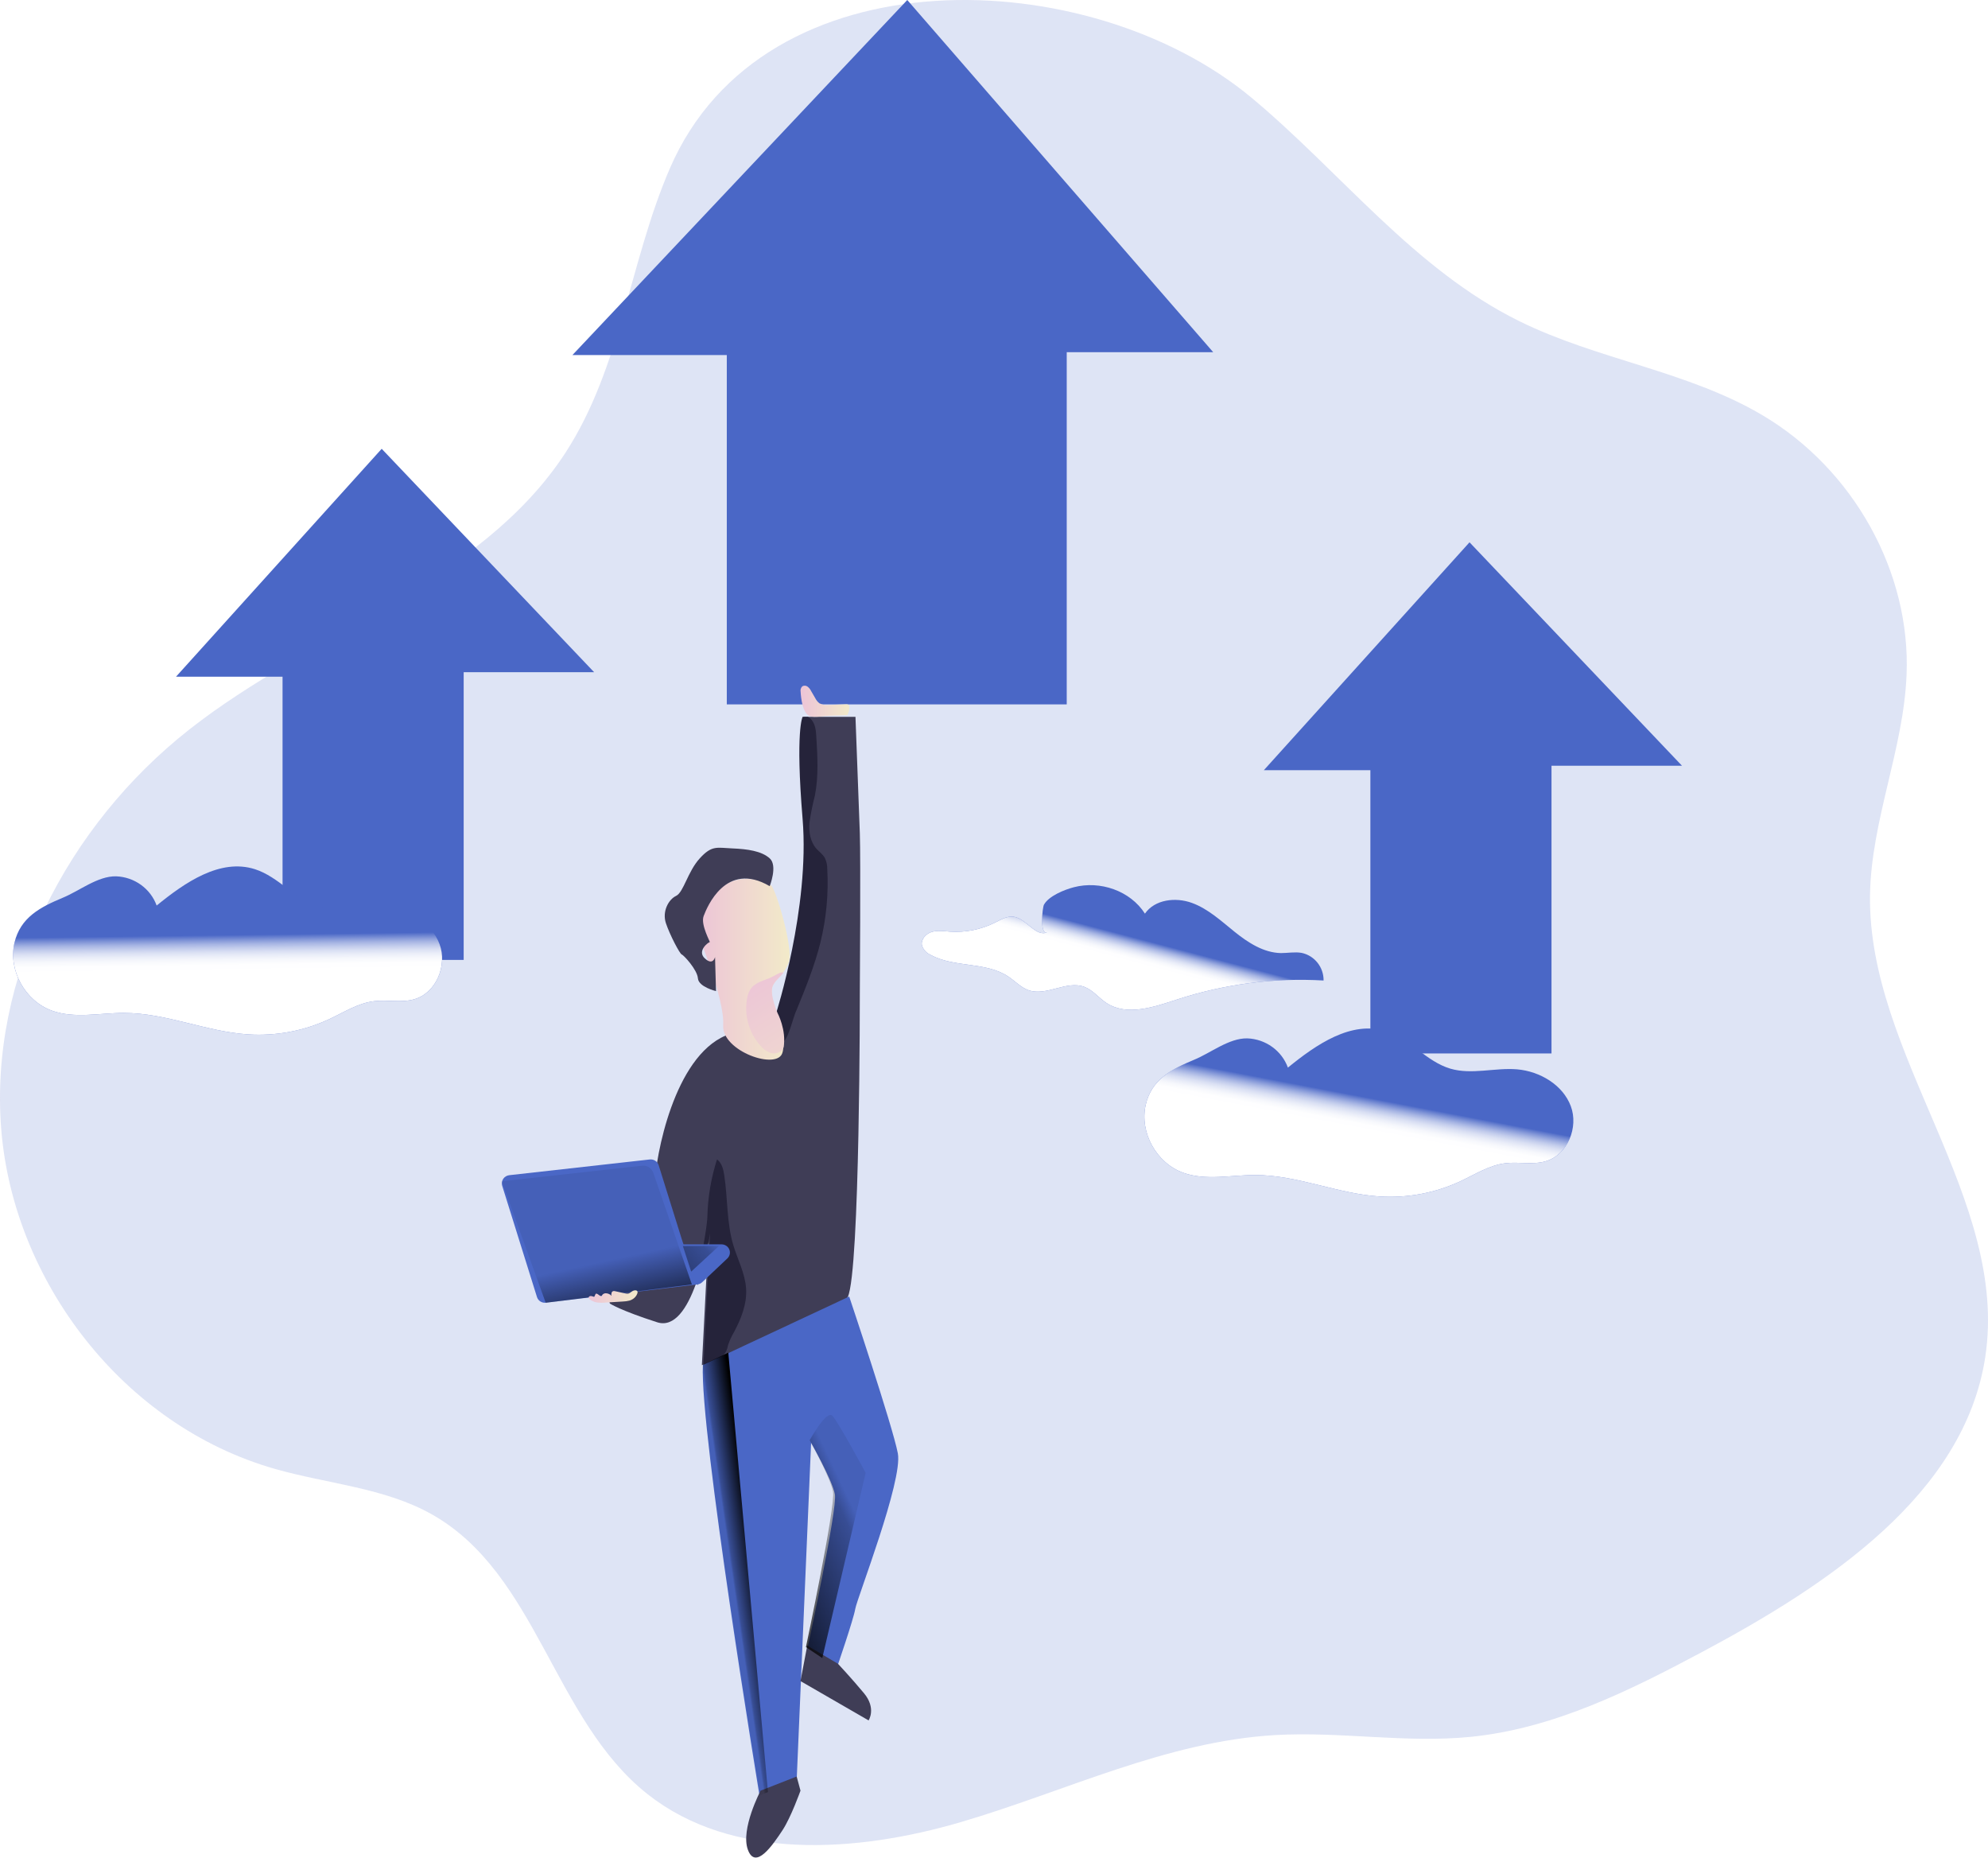
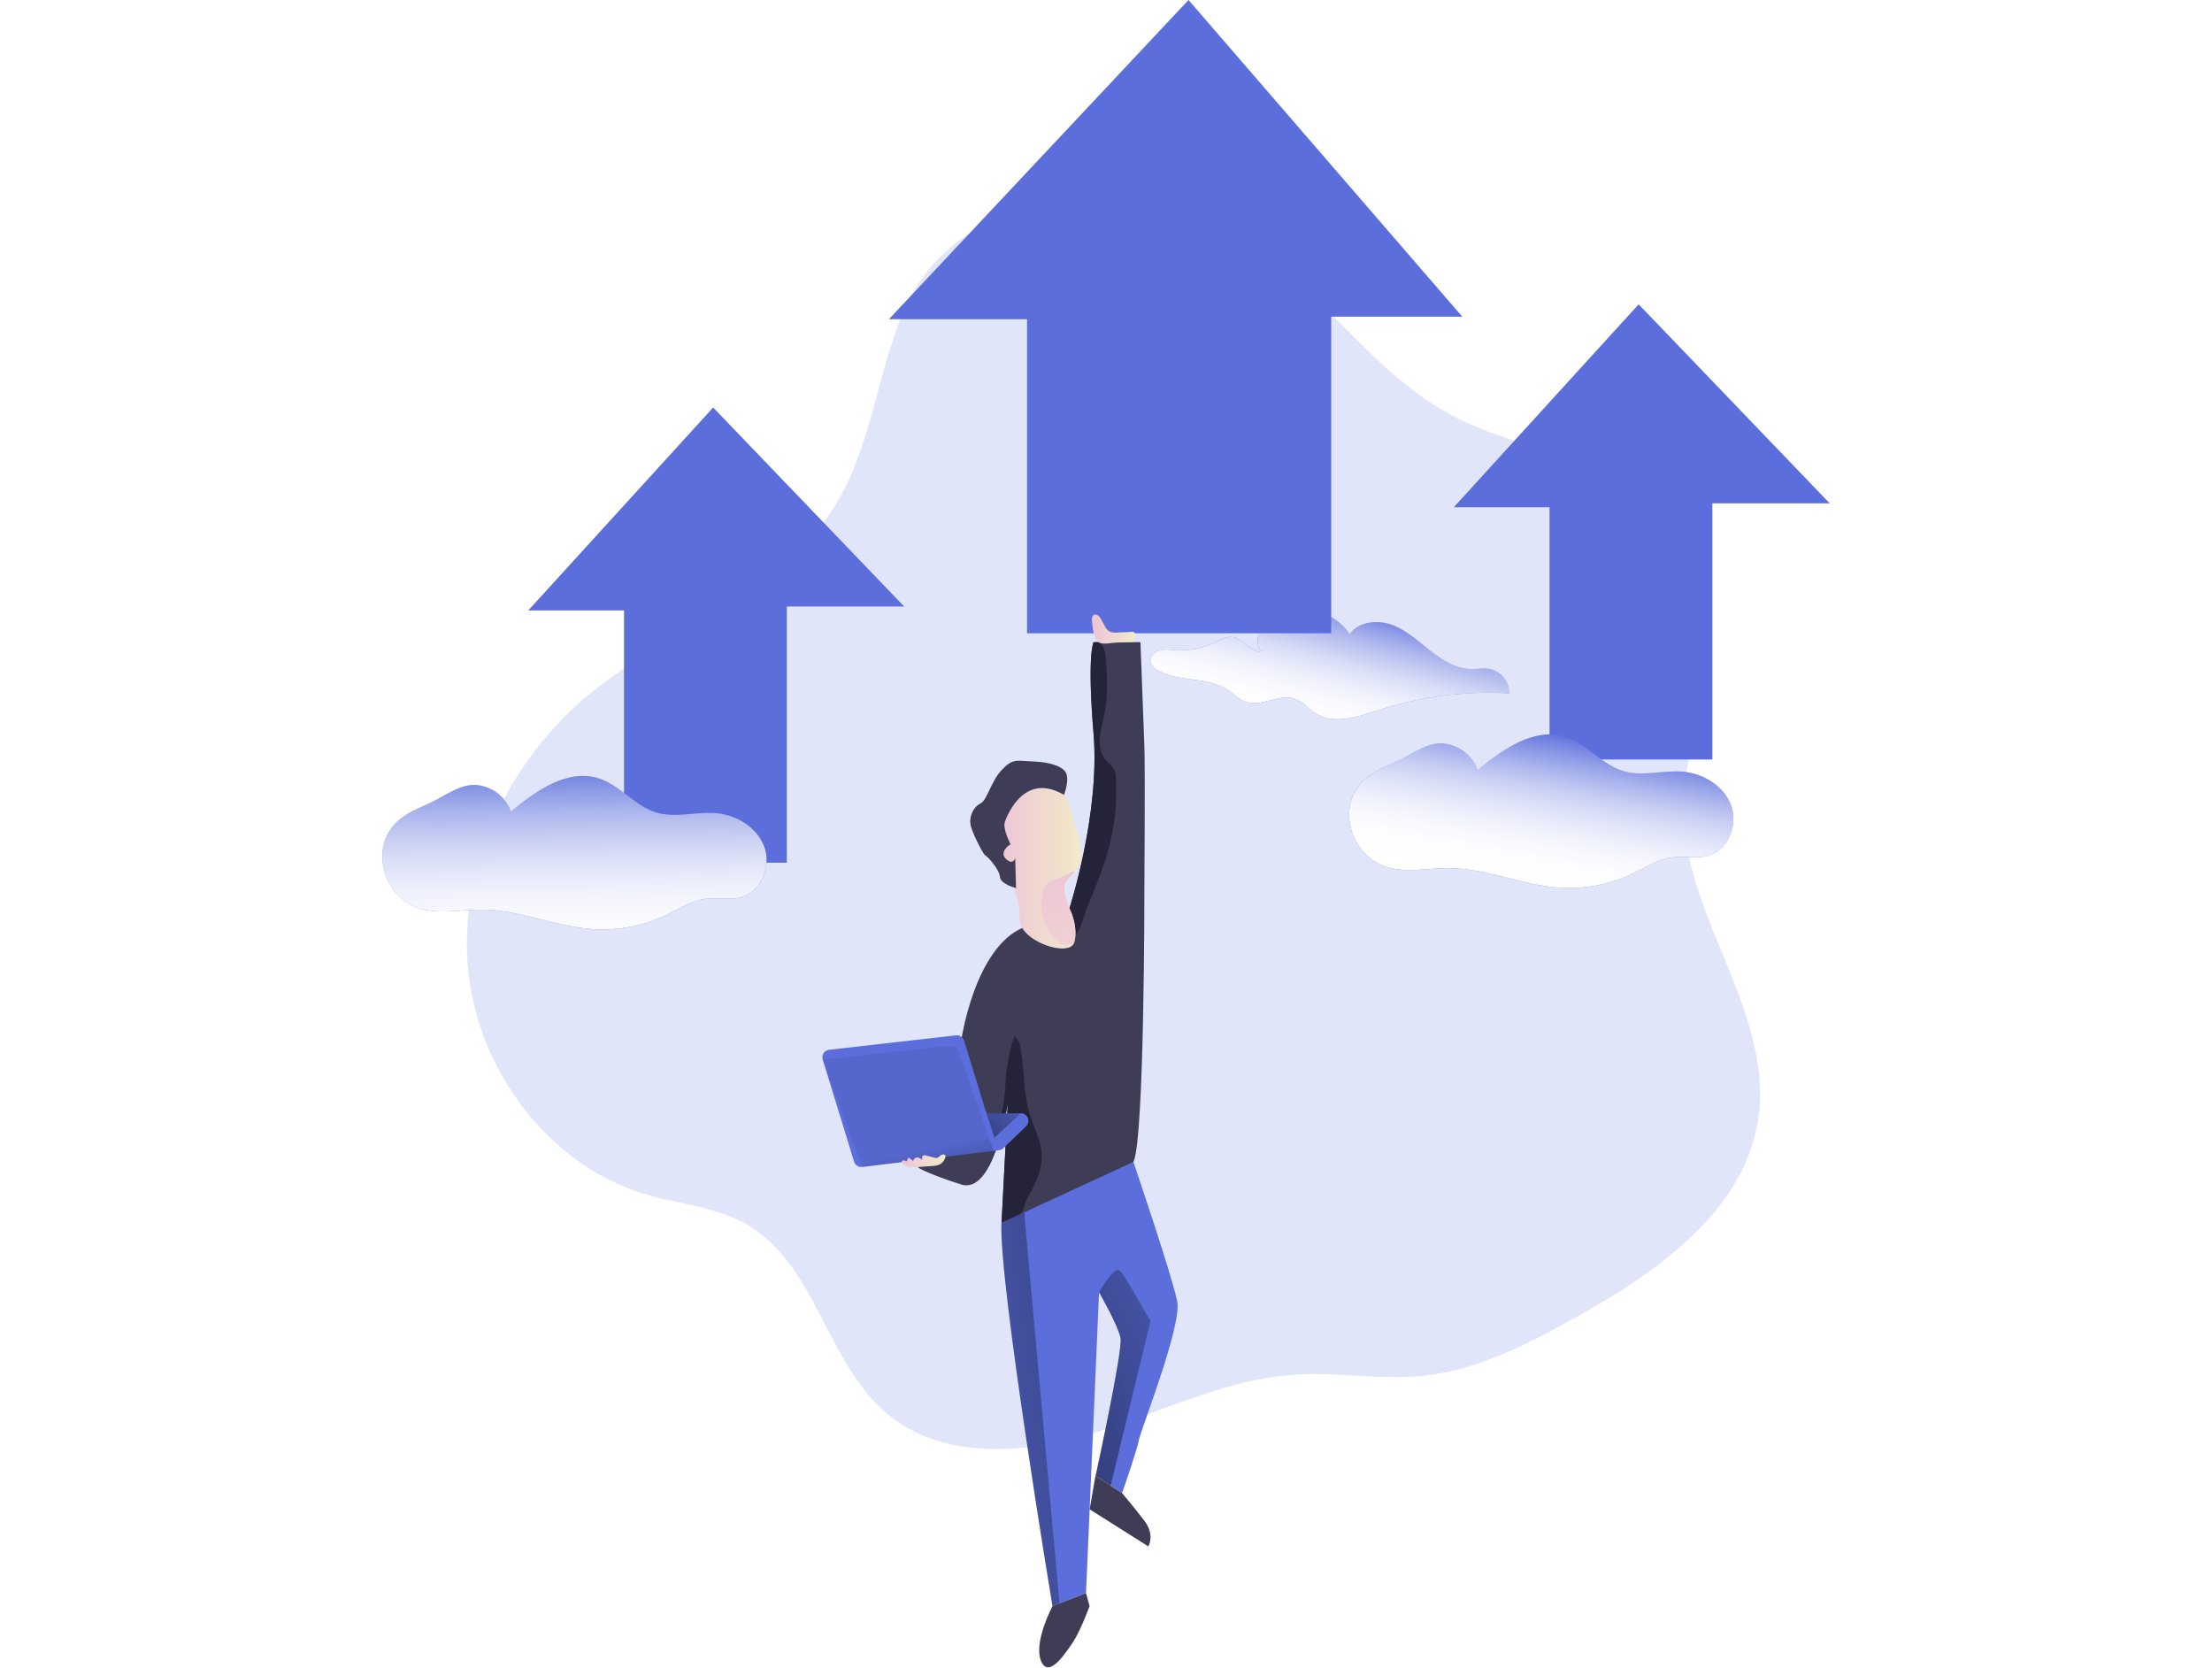
- <svg xmlns="http://www.w3.org/2000/svg" width="319px" height="298px" viewBox="0 0 319 298" version="1.1">
+ <svg xmlns="http://www.w3.org/2000/svg" xmlns:xlink="http://www.w3.org/1999/xlink" id="Layer_1" data-name="Layer 1" viewBox="0 0 517.49 596.1" width="406" height="306" class="illustration styles_illustrationTablet__1DWOa">
  <defs>
-     <linearGradient x1="55.713%" y1="44.354%" x2="45.791%" y2="56.096%" id="linearGradient-1">
-       <stop stop-color="#FFFFFF" stop-opacity="0" offset="0%" />
-       <stop stop-color="#FFFFFF" stop-opacity="0.13" offset="6%" />
-       <stop stop-color="#FFFFFF" stop-opacity="0.33" offset="16%" />
-       <stop stop-color="#FFFFFF" stop-opacity="0.51" offset="26%" />
-       <stop stop-color="#FFFFFF" stop-opacity="0.66" offset="37%" />
-       <stop stop-color="#FFFFFF" stop-opacity="0.79" offset="48%" />
-       <stop stop-color="#FFFFFF" stop-opacity="0.88" offset="59%" />
-       <stop stop-color="#FFFFFF" stop-opacity="0.95" offset="71%" />
-       <stop stop-color="#FFFFFF" stop-opacity="0.99" offset="84%" />
-       <stop stop-color="#FFFFFF" offset="100%" />
+     <linearGradient id="linear-gradient" x1="497.68" y1="214.32" x2="484.95" y2="262.42" gradientUnits="userSpaceOnUse">
+       <stop offset="0" stop-color="#fff" stop-opacity="0" />
+       <stop offset="0.06" stop-color="#fff" stop-opacity="0.13" />
+       <stop offset="0.16" stop-color="#fff" stop-opacity="0.33" />
+       <stop offset="0.26" stop-color="#fff" stop-opacity="0.51" />
+       <stop offset="0.37" stop-color="#fff" stop-opacity="0.66" />
+       <stop offset="0.48" stop-color="#fff" stop-opacity="0.79" />
+       <stop offset="0.59" stop-color="#fff" stop-opacity="0.88" />
+       <stop offset="0.71" stop-color="#fff" stop-opacity="0.95" />
+       <stop offset="0.84" stop-color="#fff" stop-opacity="0.99" />
+       <stop offset="1" stop-color="#fff" />
    </linearGradient>
-     <linearGradient x1="0.176%" y1="49.866%" x2="99.895%" y2="49.866%" id="linearGradient-2">
-       <stop stop-color="#ECC4D7" offset="0%" />
-       <stop stop-color="#EFD4D1" offset="42%" />
-       <stop stop-color="#F2EAC9" offset="100%" />
+     <linearGradient id="linear-gradient-2" x1="405.29" y1="224.89" x2="420.74" y2="224.89" gradientUnits="userSpaceOnUse">
+       <stop offset="0" stop-color="#ecc4d7" />
+       <stop offset="0.42" stop-color="#efd4d1" />
+       <stop offset="1" stop-color="#f2eac9" />
    </linearGradient>
-     <linearGradient x1="60.19%" y1="28.407%" x2="0.989%" y2="142.453%" id="linearGradient-3">
-       <stop stop-color="#000000" stop-opacity="0.07" offset="0%" />
-       <stop stop-color="#000000" stop-opacity="0.25" offset="8%" />
-       <stop stop-color="#000000" offset="100%" />
+     <linearGradient id="linear-gradient-3" x1="449.52" y1="475.9" x2="257.31" y2="563.88" gradientUnits="userSpaceOnUse">
+       <stop offset="0" stop-opacity="0.07" />
+       <stop offset="0.08" stop-opacity="0.25" />
+       <stop offset="1" />
    </linearGradient>
-     <linearGradient x1="47.525%" y1="52.71%" x2="67.79%" y2="32.808%" id="linearGradient-4">
-       <stop stop-color="#000000" stop-opacity="0.07" offset="0%" />
-       <stop stop-color="#000000" stop-opacity="0.25" offset="8%" />
-       <stop stop-color="#000000" offset="100%" />
+     <linearGradient id="linear-gradient-4" x1="359.65" y1="507.66" x2="553.55" y2="479.64" xlink:href="#linear-gradient-3" />
+     <linearGradient id="linear-gradient-5" x1="378.28" y1="393.2" x2="331.14" y2="433.89" xlink:href="#linear-gradient-3" />
+     <linearGradient id="linear-gradient-6" x1="343.22" y1="411.49" x2="359.38" y2="484.52" gradientUnits="userSpaceOnUse">
+       <stop offset="0" stop-opacity="0.07" />
+       <stop offset="0.52" stop-opacity="0.83" />
+       <stop offset="0.56" stop-opacity="0.87" />
+       <stop offset="1" />
    </linearGradient>
-     <linearGradient x1="87.307%" y1="-2.238%" x2="-277.554%" y2="255.718%" id="linearGradient-5">
-       <stop stop-color="#000000" stop-opacity="0.07" offset="0%" />
-       <stop stop-color="#000000" stop-opacity="0.25" offset="8%" />
-       <stop stop-color="#000000" offset="100%" />
+     <linearGradient id="linear-gradient-7" x1="370.92" y1="310.59" x2="401.38" y2="310.59" xlink:href="#linear-gradient-2" />
+     <linearGradient id="linear-gradient-8" x1="386.23" y1="309.41" x2="431.74" y2="379.85" xlink:href="#linear-gradient-2" />
+     <linearGradient id="linear-gradient-9" x1="571.94" y1="260.06" x2="556.85" y2="340.23" gradientUnits="userSpaceOnUse">
+       <stop offset="0.02" stop-color="#fff" stop-opacity="0" />
+       <stop offset="0.06" stop-color="#fff" stop-opacity="0.13" />
+       <stop offset="0.13" stop-color="#fff" stop-opacity="0.33" />
+       <stop offset="0.2" stop-color="#fff" stop-opacity="0.51" />
+       <stop offset="0.27" stop-color="#fff" stop-opacity="0.66" />
+       <stop offset="0.35" stop-color="#fff" stop-opacity="0.79" />
+       <stop offset="0.43" stop-color="#fff" stop-opacity="0.88" />
+       <stop offset="0.51" stop-color="#fff" stop-opacity="0.95" />
+       <stop offset="0.6" stop-color="#fff" stop-opacity="0.99" />
+       <stop offset="0.71" stop-color="#fff" />
    </linearGradient>
-     <linearGradient x1="55.925%" y1="69.108%" x2="82.373%" y2="156.735%" id="linearGradient-6">
-       <stop stop-color="#000000" stop-opacity="0.07" offset="0%" />
-       <stop stop-color="#000000" stop-opacity="0.83" offset="52%" />
-       <stop stop-color="#000000" stop-opacity="0.87" offset="56%" />
-       <stop stop-color="#000000" offset="100%" />
-     </linearGradient>
-     <linearGradient x1="0%" y1="50.031%" x2="99.992%" y2="50.031%" id="linearGradient-7">
-       <stop stop-color="#ECC4D7" offset="0%" />
-       <stop stop-color="#EFD4D1" offset="42%" />
-       <stop stop-color="#F2EAC9" offset="100%" />
-     </linearGradient>
-     <linearGradient x1="37.159%" y1="-8.118%" x2="119.494%" y2="258.538%" id="linearGradient-8">
-       <stop stop-color="#ECC4D7" offset="0%" />
-       <stop stop-color="#EFD4D1" offset="42%" />
-       <stop stop-color="#F2EAC9" offset="100%" />
-     </linearGradient>
-     <linearGradient x1="54.351%" y1="41.604%" x2="43.368%" y2="64.064%" id="linearGradient-9">
-       <stop stop-color="#FFFFFF" stop-opacity="0" offset="2%" />
-       <stop stop-color="#FFFFFF" stop-opacity="0.13" offset="6%" />
-       <stop stop-color="#FFFFFF" stop-opacity="0.33" offset="13%" />
-       <stop stop-color="#FFFFFF" stop-opacity="0.51" offset="20%" />
-       <stop stop-color="#FFFFFF" stop-opacity="0.66" offset="27%" />
-       <stop stop-color="#FFFFFF" stop-opacity="0.79" offset="35%" />
-       <stop stop-color="#FFFFFF" stop-opacity="0.88" offset="43%" />
-       <stop stop-color="#FFFFFF" stop-opacity="0.95" offset="51%" />
-       <stop stop-color="#FFFFFF" stop-opacity="0.99" offset="60%" />
-       <stop stop-color="#FFFFFF" offset="71%" />
-     </linearGradient>
-     <linearGradient x1="49.675%" y1="40.74%" x2="50.389%" y2="61.562%" id="linearGradient-10">
-       <stop stop-color="#FFFFFF" stop-opacity="0" offset="0%" />
-       <stop stop-color="#FFFFFF" stop-opacity="0.13" offset="6%" />
-       <stop stop-color="#FFFFFF" stop-opacity="0.33" offset="16%" />
-       <stop stop-color="#FFFFFF" stop-opacity="0.51" offset="26%" />
-       <stop stop-color="#FFFFFF" stop-opacity="0.66" offset="37%" />
-       <stop stop-color="#FFFFFF" stop-opacity="0.79" offset="48%" />
-       <stop stop-color="#FFFFFF" stop-opacity="0.88" offset="59%" />
-       <stop stop-color="#FFFFFF" stop-opacity="0.95" offset="71%" />
-       <stop stop-color="#FFFFFF" stop-opacity="0.99" offset="84%" />
-       <stop stop-color="#FFFFFF" offset="100%" />
-     </linearGradient>
-     <linearGradient x1="0.138%" y1="49.891%" x2="100.055%" y2="49.891%" id="linearGradient-11">
-       <stop stop-color="#ECC4D7" offset="0%" />
-       <stop stop-color="#EFD4D1" offset="42%" />
-       <stop stop-color="#F2EAC9" offset="100%" />
-     </linearGradient>
+     <linearGradient id="linear-gradient-10" x1="219.84" y1="271.8" x2="220.82" y2="346.12" xlink:href="#linear-gradient" />
+     <linearGradient id="linear-gradient-11" x1="337.36" y1="415.03" x2="352.95" y2="415.03" xlink:href="#linear-gradient-2" />
  </defs>
-   <g id="Page-1" stroke="none" stroke-width="1" fill="none" fill-rule="evenodd">
-     <g id="plans-desktop" transform="translate(-971, -151)" fill-rule="nonzero">
-       <g id="Success-_Monochromatic" transform="translate(971, 151)">
-         <path d="M107.491,27.009 C101.026,41.953 99.66,58.917 90.733,72.635 C77.19,93.45 50.138,101.495 30.372,117.035 C10.723,132.495 -1.758,156.875 0.202,181.202 C2.161,205.53 19.74,228.697 44.087,235.642 C52.525,238.054 61.68,238.657 69.276,242.932 C86.214,252.461 88.773,275.887 103.938,287.855 C117.502,298.557 137.44,297.232 154.219,292.302 C170.998,287.371 187.121,279.366 204.638,278.352 C215.084,277.749 225.591,279.677 235.995,278.637 C249.255,277.312 261.439,271.255 273.099,265.039 C293.375,254.224 315.184,239.764 318.557,217.723 C322.421,192.329 299.709,169.301 300.068,143.635 C300.233,131.707 305.449,120.222 305.932,108.274 C306.622,91.793 297.432,75.272 282.82,66.618 C270.863,59.527 256.292,57.698 243.798,51.528 C226.86,43.165 215.208,27.672 200.837,15.69 C174.834,-5.986 122.559,-7.848 107.491,27.009 Z" id="Path" fill="#4A67C6" opacity="0.18" />
-         <path d="M183.719,146.571 C185.307,144.282 188.649,143.902 191.258,144.851 C193.866,145.8 195.957,147.758 198.123,149.499 C200.289,151.24 202.782,152.853 205.551,152.899 C206.656,152.899 207.777,152.676 208.868,152.869 C210.937,153.309 212.41,155.164 212.386,157.299 C204.433,156.838 196.465,157.871 188.886,160.343 C185.152,161.561 180.844,163.068 177.543,160.907 C176.311,160.095 175.361,158.826 173.984,158.314 C171.145,157.258 167.954,159.836 165.074,158.867 C163.833,158.44 162.908,157.415 161.812,156.68 C158.189,154.249 153.158,155.279 149.328,153.193 C148.671,152.909 148.165,152.355 147.936,151.671 C147.735,150.707 148.58,149.783 149.519,149.504 C150.459,149.225 151.459,149.387 152.434,149.458 C154.937,149.627 157.439,149.123 159.686,147.997 C160.631,147.52 161.611,146.916 162.657,147.068 C164.732,147.368 166.26,150.478 168.124,149.524 C166.763,150.22 167.27,145.592 167.511,145.145 C168.295,143.719 170.848,142.714 172.321,142.334 C176.492,141.243 181.352,142.872 183.719,146.571 Z" id="Path" fill="#4A67C6" />
-         <path d="M183.719,146.571 C185.307,144.282 188.649,143.902 191.258,144.851 C193.866,145.8 195.957,147.758 198.123,149.499 C200.289,151.24 202.782,152.853 205.551,152.899 C206.656,152.899 207.777,152.676 208.868,152.869 C210.937,153.309 212.41,155.164 212.386,157.299 C204.433,156.838 196.465,157.871 188.886,160.343 C185.152,161.561 180.844,163.068 177.543,160.907 C176.311,160.095 175.361,158.826 173.984,158.314 C171.145,157.258 167.954,159.836 165.074,158.867 C163.833,158.44 162.908,157.415 161.812,156.68 C158.189,154.249 153.158,155.279 149.328,153.193 C148.671,152.909 148.165,152.355 147.936,151.671 C147.735,150.707 148.58,149.783 149.519,149.504 C150.459,149.225 151.459,149.387 152.434,149.458 C154.937,149.627 157.439,149.123 159.686,147.997 C160.631,147.52 161.611,146.916 162.657,147.068 C164.732,147.368 166.26,150.478 168.124,149.524 C166.763,150.22 167.27,145.592 167.511,145.145 C168.295,143.719 170.848,142.714 172.321,142.334 C176.492,141.243 181.352,142.872 183.719,146.571 Z" id="Path" fill="url(#linearGradient-1)" />
-         <polygon id="Path" fill="#4A67C6" points="145.583 0 91.854 56.959 116.624 56.959 116.624 113 171.171 113 171.171 56.5 194.673 56.5" />
-         <polygon id="Path" fill="#4A67C6" points="28.246 108.559 61.248 72 95.339 107.843 74.402 107.843 74.402 154 45.338 154 45.338 108.559" />
-         <polygon id="Path" fill="#4A67C6" points="202.801 123.559 235.804 87 269.895 122.843 248.958 122.843 248.958 169 219.894 169 219.894 123.559" />
-         <path d="M137.971,159.045 C137.971,159.045 138.011,203.882 136.036,208.08 C134.482,211.381 120.894,216.24 115.161,218.168 C113.608,218.694 112.625,219 112.625,219 L113.727,197.601 C113.276,200.498 112.568,203.347 111.613,206.116 C110.278,209.778 108.268,213.034 105.449,212.127 C99.528,210.229 97.86,209.122 97.86,209.122 L95.339,200.105 C95.339,200.105 104.818,195.788 104.997,190.543 C105.176,185.298 108.208,169.6 116.442,166.133 L118.139,165.417 L124.675,162.667 C124.675,162.667 130.135,145.671 128.953,131.405 C127.772,117.139 128.953,115 128.953,115 L137.271,115 C137.271,115 137.827,129.612 137.971,133.689 C138.115,137.767 137.971,159.045 137.971,159.045 Z" id="Path" fill="#3F3D56" />
-         <path d="M131.651,151.183 C130.735,154.891 129.288,158.439 127.847,161.972 C127.104,163.474 126.658,166.757 125.142,167.727 C123.527,168.763 120.55,166.561 119.029,165.871 C118.688,165.711 118.336,165.545 117.994,165.37 L124.518,162.623 C124.518,162.623 129.967,145.643 128.788,131.39 C127.609,117.137 128.788,115 128.788,115 L129.63,115 C129.764,115.066 129.889,115.15 130.002,115.25 C130.819,115.956 130.938,117.167 130.992,118.253 C131.181,121.376 131.364,124.539 130.765,127.606 C130.395,129.041 130.102,130.494 129.888,131.96 C129.759,133.437 130.017,135.028 130.987,136.139 C131.443,136.639 132.048,137.06 132.374,137.67 C132.627,138.211 132.754,138.804 132.746,139.402 C132.965,143.362 132.596,147.333 131.651,151.183 L131.651,151.183 Z" id="Path" fill="#25233A" />
-         <path d="M117.785,213.7 C117.391,214.358 117.07,215.059 116.829,215.791 C116.765,216.131 116.664,216.463 116.529,216.78 C116.386,217.033 116.207,217.261 115.998,217.458 L115.31,218.179 C113.815,218.698 112.869,219 112.869,219 L113.93,197.88 C113.496,200.739 112.815,203.552 111.895,206.284 C112.253,202.606 113.462,197.272 113.509,195.111 C113.591,192.013 114.111,188.943 115.052,186 C115.822,186.559 116.075,187.597 116.218,188.551 C116.782,192.259 116.591,196.105 117.651,199.694 C118.344,202.043 119.562,204.267 119.72,206.724 C119.877,209.182 118.931,211.55 117.785,213.7 Z" id="Path" fill="#25233A" />
-         <path d="M116.712,201.889 L112.674,205.703 C112.465,205.9 112.196,206.025 111.909,206.059 L87.602,208.989 C86.96,209.071 86.351,208.685 86.162,208.076 L80.583,190.228 C80.469,189.854 80.529,189.449 80.746,189.123 C80.963,188.796 81.317,188.58 81.711,188.533 L104.263,186.009 C104.902,185.936 105.502,186.323 105.689,186.927 L109.37,198.7 C109.539,199.252 109.678,199.628 109.678,199.628 L115.798,199.628 C116.341,199.633 116.828,199.96 117.028,200.456 C117.229,200.953 117.104,201.519 116.712,201.889 L116.712,201.889 Z" id="Path" fill="#4A67C6" />
-         <path d="M128.469,110.977 C128.405,110.662 128.505,110.338 128.737,110.106 C129.007,109.946 129.355,109.969 129.598,110.164 C129.837,110.353 130.027,110.592 130.155,110.862 L130.818,112.002 C130.972,112.32 131.199,112.601 131.481,112.825 C131.963,113.076 132.517,113.17 133.06,113.095 L135.763,112.984 C135.879,112.972 135.996,112.99 136.102,113.037 C136.248,113.156 136.317,113.339 136.284,113.519 C136.274,113.937 136.167,114.348 135.97,114.722 L132.933,114.828 C132.098,114.857 130.792,115.146 129.998,114.905 C128.793,114.525 128.525,111.998 128.469,110.977 Z" id="Path" fill="url(#linearGradient-2)" />
-         <path d="M137.24,258.101 C136.961,259.798 134.254,267.642 134.254,267.642 L132.213,266.302 L129.541,264.549 C129.541,264.549 134.403,242.03 133.97,239.728 C133.537,237.426 130.153,231.476 130.153,231.476 L127.834,285.668 L121.861,288 C121.861,288 112.246,229.531 112.788,218.982 L136.265,208 C136.265,208 143.232,228.761 144.069,233.149 C144.905,237.537 137.524,256.403 137.24,258.101 Z" id="Path" fill="#4A67C6" />
-         <path d="M128.45,269.691 L139.376,276 C139.376,276 140.662,274.068 138.632,271.632 C136.603,269.196 134.47,266.921 134.47,266.921 L129.533,264 L128.45,269.691 Z" id="Path" fill="#3F3D56" />
-         <path d="M122.046,287.269 C122.046,287.269 118.791,293.458 120.01,296.756 C121.229,300.054 123.981,296.021 125.577,293.595 C126.932,291.527 128.45,287.269 128.45,287.269 L127.836,285 L122.046,287.269 Z" id="Path" fill="#3F3D56" />
-         <path d="M138.906,236.279 L131.946,266 L129.322,264.241 C129.322,264.241 134.097,241.643 133.672,239.333 C133.246,237.022 129.923,231.052 129.923,231.052 C129.923,231.052 132.631,226.087 133.593,227.149 C134.556,228.211 138.906,236.279 138.906,236.279 Z" id="Path" fill="url(#linearGradient-3)" />
-         <path d="M116.864,217 L123.222,287.496 L121.973,288 C121.973,288 112.253,229.204 112.787,218.911 L116.864,217 Z" id="Path" fill="url(#linearGradient-4)" />
-         <path d="M115.38,199.877 L110.909,204 L109.281,199 C109.441,199.533 109.573,199.896 109.573,199.896 L115.38,199.877 Z" id="Path" fill="url(#linearGradient-5)" />
-         <path d="M80.526,189.511 L103.042,187.01 C103.828,186.923 104.569,187.398 104.829,188.157 L111.023,206.058 L87.564,209 L80.526,189.511 Z" id="Path" fill="url(#linearGradient-6)" />
-         <path d="M123.969,158.213 C123.405,159.524 124.713,162.716 124.713,162.716 C124.713,162.716 126.128,165.547 125.651,168.404 L125.651,168.404 C125.651,168.541 125.598,168.684 125.569,168.821 C124.859,171.815 115.765,168.648 116.043,164.465 C116.32,160.282 111.895,149.618 111.895,149.618 C114.491,137.638 123.001,141.435 123.76,142.075 C124.518,142.715 127.348,152.185 126.575,154.335 C126.355,154.958 126.038,155.538 125.637,156.053 C125.004,156.886 124.338,157.354 123.969,158.213 Z" id="Path" fill="url(#linearGradient-7)" />
-         <path d="M123.508,142.165 C123.508,142.165 124.825,138.871 123.508,137.699 C122.191,136.527 119.99,136.213 117.502,136.107 C115.014,136.001 114.235,135.572 112.29,137.699 C110.345,139.826 109.691,143.155 108.485,143.726 C107.279,144.297 106.223,146.217 106.856,148.112 C107.49,150.007 109.078,153.023 109.395,153.124 C109.711,153.225 111.883,155.564 111.988,156.949 C112.094,158.333 114.893,159 114.893,159 L114.738,153.543 C114.738,153.543 114.421,154.978 113.099,153.756 C111.777,152.533 113.732,151.098 113.888,151.154 C114.044,151.209 112.38,148.354 112.908,146.96 C113.436,145.565 116.467,138.032 123.508,142.165 Z" id="Path" fill="#3F3D56" />
-         <path d="M125.735,168.03 L125.735,168.03 C125.652,168.237 125.525,168.425 125.364,168.581 C124.854,169.002 124.15,169.116 123.53,168.877 C122.926,168.629 122.396,168.234 121.991,167.73 C120.129,165.615 119.362,162.776 119.91,160.033 C119.996,159.54 120.18,159.068 120.452,158.645 C121.113,157.701 122.352,157.361 123.434,156.923 C124.517,156.485 125.309,155.771 125.72,156.072 C125.068,156.869 124.382,157.322 124.001,158.153 C123.419,159.423 124.768,162.514 124.768,162.514 C124.768,162.514 126.226,165.245 125.735,168.03 Z" id="Path" fill="url(#linearGradient-8)" />
-         <path d="M183.839,177.257 C182.837,181.682 185.563,186.598 189.881,188.147 C193.514,189.45 197.532,188.501 201.405,188.506 C208.179,188.506 214.617,191.515 221.376,191.947 C225.851,192.228 230.324,191.382 234.372,189.489 C236.712,188.393 238.962,186.937 241.532,186.618 C243.686,186.347 245.936,186.908 248.02,186.298 C251.562,185.266 253.331,180.846 252.053,177.449 C250.776,174.051 247.123,171.873 243.441,171.549 C239.863,171.254 236.166,172.453 232.729,171.441 C228.886,170.31 226.251,166.662 222.433,165.442 C216.841,163.663 211.185,167.586 206.661,171.273 C205.671,168.55 203.092,166.693 200.147,166.583 C197.191,166.524 194.27,168.933 191.585,170.025 C188.008,171.529 184.791,173.142 183.839,177.257 Z" id="Path" fill="#4A67C6" />
-         <path d="M183.839,177.257 C182.837,181.682 185.563,186.598 189.881,188.147 C193.514,189.45 197.532,188.501 201.405,188.506 C208.179,188.506 214.617,191.515 221.376,191.947 C225.851,192.228 230.324,191.382 234.372,189.489 C236.712,188.393 238.962,186.937 241.532,186.618 C243.686,186.347 245.936,186.908 248.02,186.298 C251.562,185.266 253.331,180.846 252.053,177.449 C250.776,174.051 247.123,171.873 243.441,171.549 C239.863,171.254 236.166,172.453 232.729,171.441 C228.886,170.31 226.251,166.662 222.433,165.442 C216.841,163.663 211.185,167.586 206.661,171.273 C205.671,168.55 203.092,166.693 200.147,166.583 C197.191,166.524 194.27,168.933 191.585,170.025 C188.008,171.529 184.791,173.142 183.839,177.257 Z" id="Path" fill="url(#linearGradient-9)" />
-         <path d="M2.313,151.255 C1.311,155.68 4.036,160.598 8.36,162.146 C11.992,163.449 16.005,162.496 19.883,162.505 C26.651,162.505 33.089,165.51 39.847,165.947 C44.323,166.228 48.798,165.382 52.848,163.489 C55.187,162.397 57.432,160.937 60.007,160.617 C62.161,160.352 64.411,160.912 66.495,160.302 C70.032,159.27 71.805,154.845 70.528,151.452 C69.25,148.059 65.593,145.871 61.916,145.551 C58.339,145.251 54.641,146.451 51.204,145.443 C47.357,144.312 44.722,140.659 40.909,139.444 C35.318,137.659 29.662,141.588 25.138,145.271 C24.147,142.549 21.568,140.694 18.625,140.585 C15.669,140.526 12.748,142.93 10.063,144.027 C6.481,145.527 3.275,147.164 2.313,151.255 Z" id="Path" fill="#4A67C6" />
-         <path d="M2.313,151.255 C1.311,155.68 4.036,160.598 8.36,162.146 C11.992,163.449 16.005,162.496 19.883,162.505 C26.651,162.505 33.089,165.51 39.847,165.947 C44.323,166.228 48.798,165.382 52.848,163.489 C55.187,162.397 57.432,160.937 60.007,160.617 C62.161,160.352 64.411,160.912 66.495,160.302 C70.032,159.27 71.805,154.845 70.528,151.452 C69.25,148.059 65.593,145.871 61.916,145.551 C58.339,145.251 54.641,146.451 51.204,145.443 C47.357,144.312 44.722,140.659 40.909,139.444 C35.318,137.659 29.662,141.588 25.138,145.271 C24.147,142.549 21.568,140.694 18.625,140.585 C15.669,140.526 12.748,142.93 10.063,144.027 C6.481,145.527 3.275,147.164 2.313,151.255 Z" id="Path" fill="url(#linearGradient-10)" />
-         <path d="M95.615,208.918 C96.126,209.008 96.65,209.024 97.168,208.966 L99.967,208.797 C100.328,208.785 100.686,208.734 101.033,208.645 C101.657,208.447 102.127,207.995 102.289,207.438 C102.317,207.357 102.317,207.271 102.289,207.19 C102.194,206.943 101.786,206.96 101.52,207.108 C101.254,207.256 101.073,207.486 100.776,207.542 C100.617,207.554 100.456,207.538 100.304,207.494 L98.721,207.147 C98.632,207.121 98.537,207.112 98.444,207.121 C98.097,207.169 98.067,207.585 98.123,207.885 C97.906,207.637 97.572,207.485 97.213,207.473 C96.842,207.475 96.542,207.734 96.539,208.054 L95.916,207.62 C95.831,207.564 95.715,207.503 95.62,207.551 C95.574,207.583 95.542,207.627 95.529,207.677 L95.318,208.141 C95.373,208.02 94.524,207.707 94.469,208.141 C94.438,208.514 95.328,208.853 95.615,208.918 Z" id="Path" fill="url(#linearGradient-11)" />
-       </g>
-     </g>
-   </g>
+   <path d="M337.63,112.15c-9.37,22.55-11.35,48.15-24.29,68.85-19.63,31.41-58.84,43.55-87.49,67-28.48,23.33-46.57,60.12-43.73,96.83s28.32,71.67,63.61,82.15c12.23,3.64,25.5,4.55,36.51,11,24.55,14.38,28.26,49.73,50.24,67.79,19.66,16.15,48.56,14.15,72.88,6.71s47.69-19.52,73.08-21.05c15.14-.91,30.37,2,45.45.43,19.22-2,36.88-11.14,53.78-20.52,29.39-16.32,61-38.14,65.89-71.4,5.6-38.32-27.32-73.07-26.8-111.8.24-18,7.8-35.33,8.5-53.36,1-24.87-12.32-49.8-33.5-62.86-17.33-10.7-38.45-13.46-56.56-22.77-24.55-12.62-41.44-36-62.27-54.08C435.24,62.36,359.47,59.55,337.63,112.15Z" transform="translate(-151.6)" fill="#5B6EDC" opacity="0.18" />
+   <path d="M497.46,226.75c3.16-4.51,9.81-5.26,15-3.39s9.35,5.73,13.66,9.16,9.27,6.61,14.78,6.7c2.2,0,4.43-.44,6.6-.06a8.82,8.82,0,0,1,7,8.73,128.23,128.23,0,0,0-46.76,6c-7.43,2.4-16,5.37-22.57,1.11-2.45-1.6-4.34-4.1-7.08-5.11-5.65-2.08-12,3-17.73,1.09-2.47-.84-4.31-2.86-6.49-4.31-7.21-4.79-17.22-2.76-24.84-6.87a5,5,0,0,1-2.77-3c-.4-1.9,1.28-3.72,3.15-4.27s3.86-.23,5.8-.09a28.24,28.24,0,0,0,14.43-2.88c1.88-.94,3.83-2.13,5.91-1.83,4.13.59,7.17,6.72,10.88,4.84-2.71,1.37-1.7-7.75-1.22-8.63,1.56-2.81,6.64-4.79,9.57-5.54C483.08,216.25,492.75,219.46,497.46,226.75Z" transform="translate(-151.6)" fill="#5B6EDC" />
+   <path d="M497.46,226.75c3.16-4.51,9.81-5.26,15-3.39s9.35,5.73,13.66,9.16,9.27,6.61,14.78,6.7c2.2,0,4.43-.44,6.6-.06a8.82,8.82,0,0,1,7,8.73,128.23,128.23,0,0,0-46.76,6c-7.43,2.4-16,5.37-22.57,1.11-2.45-1.6-4.34-4.1-7.08-5.11-5.65-2.08-12,3-17.73,1.09-2.47-.84-4.31-2.86-6.49-4.31-7.21-4.79-17.22-2.76-24.84-6.87a5,5,0,0,1-2.77-3c-.4-1.9,1.28-3.72,3.15-4.27s3.86-.23,5.8-.09a28.24,28.24,0,0,0,14.43-2.88c1.88-.94,3.83-2.13,5.91-1.83,4.13.59,7.17,6.72,10.88,4.84-2.71,1.37-1.7-7.75-1.22-8.63,1.56-2.81,6.64-4.79,9.57-5.54C483.08,216.25,492.75,219.46,497.46,226.75Z" transform="translate(-151.6)" fill="url(#linear-gradient)" />
+   <polygon points="288.25 0 181.12 114.13 230.51 114.13 230.51 226.42 339.27 226.42 339.27 113.21 386.13 113.21 288.25 0" fill="#5B6EDC" />
+   <polygon points="52.17 218.25 118.28 145.69 186.57 216.83 144.63 216.83 144.63 308.44 86.41 308.44 86.41 218.25 52.17 218.25" fill="#5B6EDC" />
+   <polygon points="383.09 181.36 449.2 108.8 517.49 179.94 475.55 179.94 475.55 271.55 417.33 271.55 417.33 181.36 383.09 181.36" fill="#5B6EDC" />
+   <path d="M424.07,317.5s.08,89.51-3.9,97.89c-3.13,6.59-30.51,16.29-42.06,20.14-3.13,1.05-5.11,1.66-5.11,1.66l2.22-42.72a97.86,97.86,0,0,1-4.26,17c-2.69,7.31-6.74,13.81-12.42,12-11.93-3.79-15.29-6-15.29-6l-5.08-18s19.1-8.62,19.46-19.09,6.47-41.81,23.06-48.73l3.42-1.43,13.17-5.49s11-33.93,8.62-62.41,0-32.75,0-32.75h16.76s1.12,29.17,1.41,37.31S424.07,317.5,424.07,317.5Z" transform="translate(-151.6)" fill="#3f3d56" />
+   <path d="M411.68,301.91c-1.85,7.41-4.77,14.5-7.68,21.56-1.5,3-2.4,9.56-5.46,11.5-3.26,2.07-9.27-2.33-12.34-3.71-.69-.32-1.4-.65-2.09-1l13.17-5.49s11-33.93,8.62-62.41,0-32.75,0-32.75h1.7a3.38,3.38,0,0,1,.75.5c1.65,1.41,1.89,3.83,2,6,.38,6.24.75,12.56-.46,18.69a82.28,82.28,0,0,0-1.77,8.7c-.26,2.95.26,6.13,2.22,8.35.92,1,2.14,1.84,2.8,3.06a7.84,7.84,0,0,1,.75,3.46A79.47,79.47,0,0,1,411.68,301.91Z" transform="translate(-151.6)" fill="#25233a" />
+   <path d="M383.28,426.51a20.65,20.65,0,0,0-2,4.23,9.54,9.54,0,0,1-.63,2,5.81,5.81,0,0,1-1.11,1.37l-1.44,1.46c-3.13,1.05-5.11,1.66-5.11,1.66l2.22-42.72a97.86,97.86,0,0,1-4.26,17c.75-7.44,3.28-18.23,3.38-22.6a64.18,64.18,0,0,1,3.23-18.43c1.61,1.13,2.14,3.23,2.44,5.16,1.18,7.5.78,15.28,3,22.54,1.45,4.75,4,9.25,4.33,14.22S385.68,422.16,383.28,426.51Z" transform="translate(-151.6)" fill="#25233a" />
+   <path d="M381.78,402.67l-8.13,7.81a2.68,2.68,0,0,1-1.54.73l-48.93,6a2.67,2.67,0,0,1-2.9-1.87l-11.23-36.55a2.71,2.71,0,0,1,2.27-3.47l45.4-5.17a2.68,2.68,0,0,1,2.87,1.88L367,396.14c.34,1.13.62,1.9.62,1.9h12.32A2.69,2.69,0,0,1,381.78,402.67Z" transform="translate(-151.6)" fill="#5B6EDC" />
+   <path d="M405.3,221.74a2.06,2.06,0,0,1,.53-1.81,1.45,1.45,0,0,1,1.7.12,4.05,4.05,0,0,1,1.1,1.45l1.31,2.37a4.92,4.92,0,0,0,1.31,1.71,5,5,0,0,0,3.12.56l5.34-.23a1.25,1.25,0,0,1,.67.11,1.07,1.07,0,0,1,.36,1,5.88,5.88,0,0,1-.62,2.5l-6,.22c-1.65.06-4.23.66-5.8.16C405.94,229.11,405.41,223.86,405.3,221.74Z" transform="translate(-151.6)" fill="url(#linear-gradient-2)" />
+   <path d="M422.1,514.85c-.56,3.37-6,18.94-6,18.94L412,531.13l-5.37-3.48s9.77-44.7,8.9-49.27S407.86,462,407.86,462L403.2,569.57l-12,4.63s-19.32-116.06-18.23-137l47.17-21.8s14,41.21,15.68,49.92S422.67,511.48,422.1,514.85Z" transform="translate(-151.6)" fill="#5B6EDC" />
+   <path d="M404.49,539.61l21,13.26s2.47-4.06-1.43-9.18-8-9.9-8-9.9l-9.49-6.14Z" transform="translate(-151.6)" fill="#3f3d56" />
+   <path d="M391.23,574.2s-6.73,12.63-4.21,19.36,8.21-1.5,11.51-6.45c2.8-4.22,5.94-12.91,5.94-12.91l-1.27-4.63Z" transform="translate(-151.6)" fill="#3f3d56" />
+   <path d="M426.24,472.34,412,531.13l-5.37-3.48s9.77-44.7,8.9-49.27S407.86,462,407.86,462s5.54-9.82,7.51-7.72S426.24,472.34,426.24,472.34Z" transform="translate(-151.6)" fill="url(#linear-gradient-3)" />
+   <path d="M381.09,433.45l12.62,139.79-2.48,1s-19.29-116.59-18.23-137Z" transform="translate(-151.6)" fill="url(#linear-gradient-4)" />
+   <path d="M379.92,398l-9.47,8.74L367,396.14c.34,1.13.62,1.9.62,1.9Z" transform="translate(-151.6)" fill="url(#linear-gradient-5)" />
+   <path d="M309.05,378.83l45.11-4.93a3.4,3.4,0,0,1,3.58,2.26l12.41,35.29-47,5.8Z" transform="translate(-151.6)" fill="url(#linear-gradient-6)" />
+   <path d="M395.75,315.91c-1.16,2.58,1.53,8.86,1.53,8.86s2.91,5.57,1.93,11.19v0c0,.27-.11.55-.17.82-1.46,5.89-20.16-.34-19.59-8.57S370.92,299,370.92,299c5.34-23.57,22.84-16.1,24.4-14.84s7.38,19.89,5.79,24.12a11.8,11.8,0,0,1-1.93,3.38C397.88,313.3,396.51,314.22,395.75,315.91Z" transform="translate(-151.6)" fill="url(#linear-gradient-7)" />
+   <path d="M395.32,284.18s2.62-6.52,0-8.84-7-2.94-11.95-3.15-6.5-1.06-10.37,3.15-5.17,10.8-7.57,11.93-4.5,4.93-3.24,8.68,4.42,9.72,5.05,9.92,4.95,4.83,5.16,7.57,5.78,4.06,5.78,4.06l-.31-10.8s-.63,2.84-3.26.42,1.26-5.26,1.57-5.15-3-5.54-1.95-8.3S381.31,276,395.32,284.18Z" transform="translate(-151.6)" fill="#3f3d56" />
+   <path d="M399.21,336v0a3.27,3.27,0,0,1-.74,1.12,3.63,3.63,0,0,1-3.66.6,7.7,7.7,0,0,1-3.07-2.33,18.48,18.48,0,0,1-4.15-15.64,7.69,7.69,0,0,1,1.08-2.82c1.32-1.92,3.79-2.61,5.95-3.5s3.74-2.34,4.56-1.73c-1.3,1.62-2.67,2.54-3.43,4.23-1.16,2.58,1.53,8.86,1.53,8.86S400.19,330.34,399.21,336Z" transform="translate(-151.6)" fill="url(#linear-gradient-8)" />
+   <path d="M497.68,287.5c-2,9,3.44,19,12.06,22.15,7.25,2.65,15.27.72,23,.73,13.52,0,26.37,6.12,39.86,7a52.51,52.51,0,0,0,25.94-5c4.67-2.23,9.16-5.19,14.29-5.84,4.3-.55,8.79.59,12.95-.65,7.07-2.1,10.6-11.09,8.05-18s-9.84-11.34-17.19-12c-7.14-.6-14.52,1.84-21.38-.22-7.67-2.3-12.93-9.72-20.55-12.2-11.16-3.62-22.45,4.36-31.48,11.86a14.38,14.38,0,0,0-13-9.54c-5.9-.12-11.73,4.78-17.09,7C506,275.85,499.58,279.13,497.68,287.5Z" transform="translate(-151.6)" fill="#5B6EDC" />
+   <path d="M497.68,287.5c-2,9,3.44,19,12.06,22.15,7.25,2.65,15.27.72,23,.73,13.52,0,26.37,6.12,39.86,7a52.51,52.51,0,0,0,25.94-5c4.67-2.23,9.16-5.19,14.29-5.84,4.3-.55,8.79.59,12.95-.65,7.07-2.1,10.6-11.09,8.05-18s-9.84-11.34-17.19-12c-7.14-.6-14.52,1.84-21.38-.22-7.67-2.3-12.93-9.72-20.55-12.2-11.16-3.62-22.45,4.36-31.48,11.86a14.38,14.38,0,0,0-13-9.54c-5.9-.12-11.73,4.78-17.09,7C506,275.85,499.58,279.13,497.68,287.5Z" transform="translate(-151.6)" fill="url(#linear-gradient-9)" />
+   <path d="M152,302.32c-2,9,3.44,19,12.07,22.15,7.25,2.65,15.26.71,23,.73,13.51,0,26.36,6.11,39.85,7a52.54,52.54,0,0,0,25.95-5c4.67-2.22,9.15-5.19,14.29-5.84,4.3-.54,8.79.6,12.95-.64,7.06-2.1,10.6-11.1,8.05-18s-9.85-11.35-17.19-12c-7.14-.61-14.52,1.83-21.38-.22-7.68-2.3-12.94-9.73-20.55-12.2-11.16-3.63-22.45,4.36-31.48,11.85a14.38,14.38,0,0,0-13-9.53c-5.9-.12-11.73,4.77-17.09,7C160.32,290.67,153.92,294,152,302.32Z" transform="translate(-151.6)" fill="#5B6EDC" />
+   <path d="M152,302.32c-2,9,3.44,19,12.07,22.15,7.25,2.65,15.26.71,23,.73,13.51,0,26.36,6.11,39.85,7a52.54,52.54,0,0,0,25.95-5c4.67-2.22,9.15-5.19,14.29-5.84,4.3-.54,8.79.6,12.95-.64,7.06-2.1,10.6-11.1,8.05-18s-9.85-11.35-17.19-12c-7.14-.61-14.52,1.83-21.38-.22-7.68-2.3-12.94-9.73-20.55-12.2-11.16-3.63-22.45,4.36-31.48,11.85a14.38,14.38,0,0,0-13-9.53c-5.9-.12-11.73,4.77-17.09,7C160.32,290.67,153.92,294,152,302.32Z" transform="translate(-151.6)" fill="url(#linear-gradient-10)" />
+   <path d="M339.62,417.15a9.42,9.42,0,0,0,3.09.11l5.57-.39a8.47,8.47,0,0,0,2.12-.35,4,4,0,0,0,2.5-2.78,1,1,0,0,0,0-.57c-.19-.57-1-.53-1.53-.19s-.89.87-1.48,1a2.34,2.34,0,0,1-.94-.11l-3.15-.8a1.3,1.3,0,0,0-.55-.06c-.69.11-.75,1.07-.64,1.76a2.39,2.39,0,0,0-1.81-.95,1.35,1.35,0,0,0-1.34,1.34l-1.24-1c-.17-.13-.4-.27-.59-.16a.52.52,0,0,0-.18.29l-.42,1.07c.11-.28-1.58-1-1.69,0C337.28,416.22,339.05,417,339.62,417.15Z" transform="translate(-151.6)" fill="url(#linear-gradient-11)" />
</svg>
